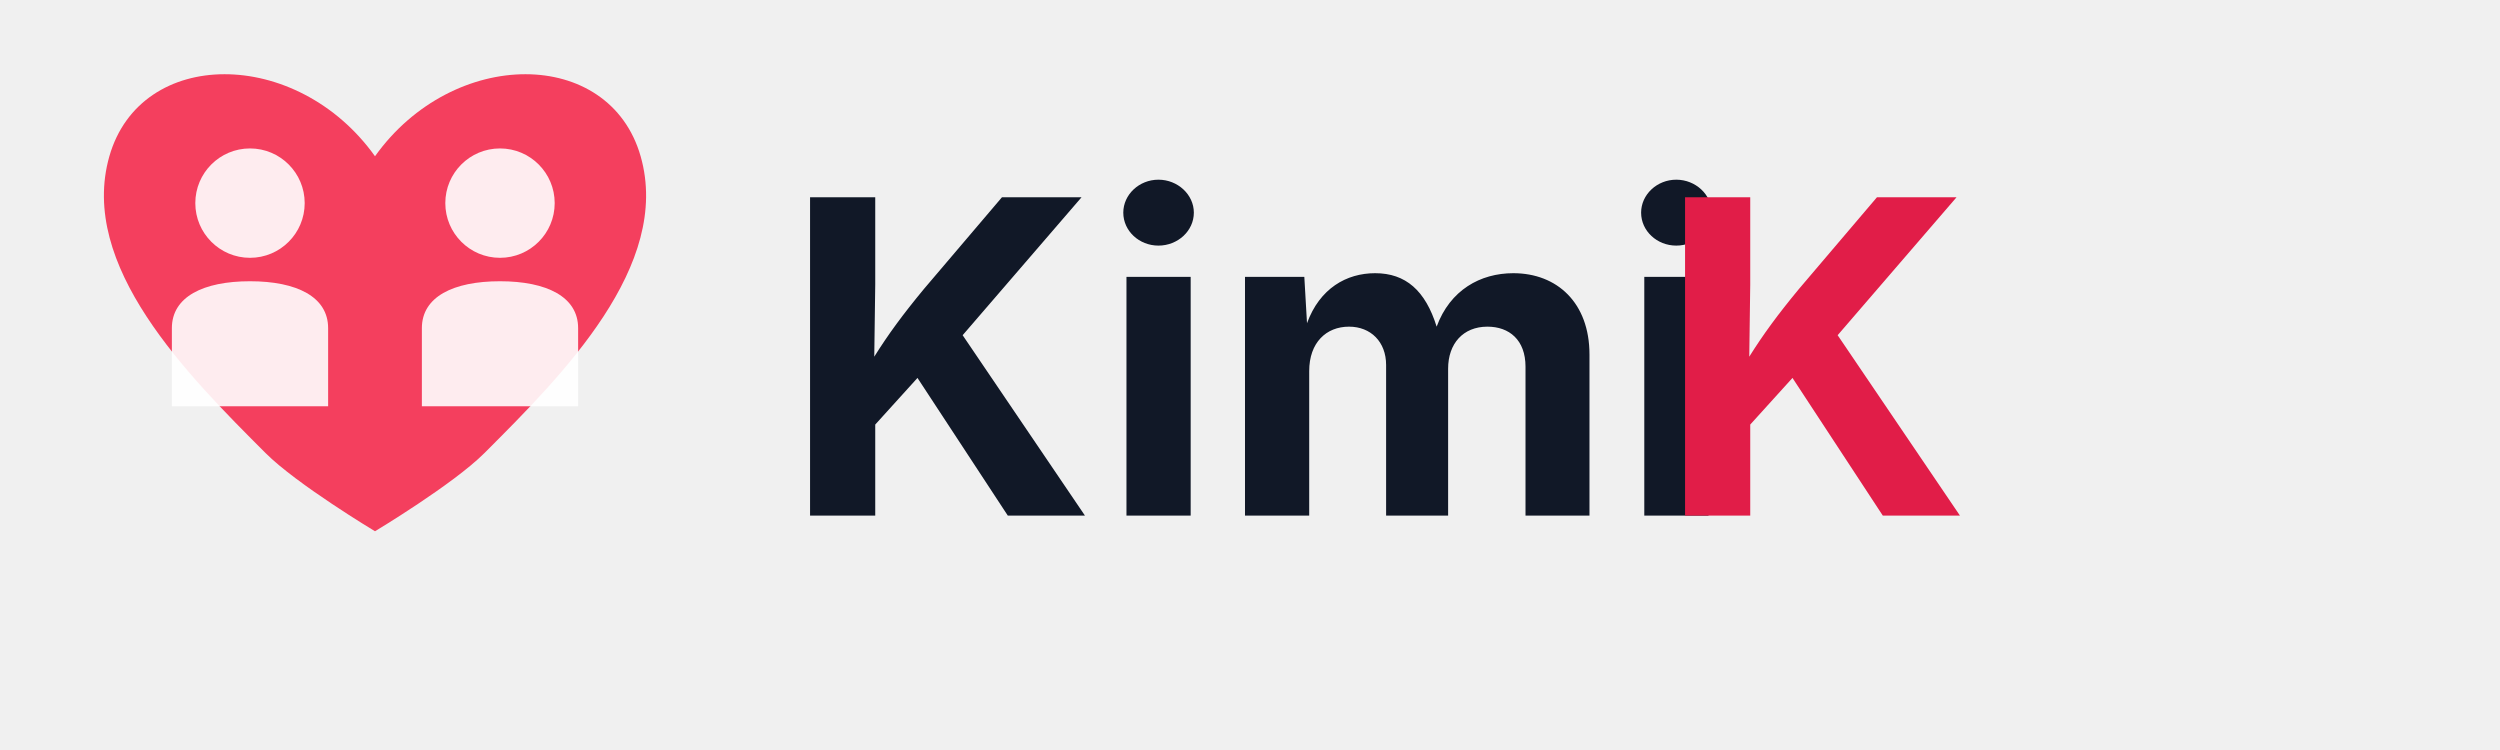
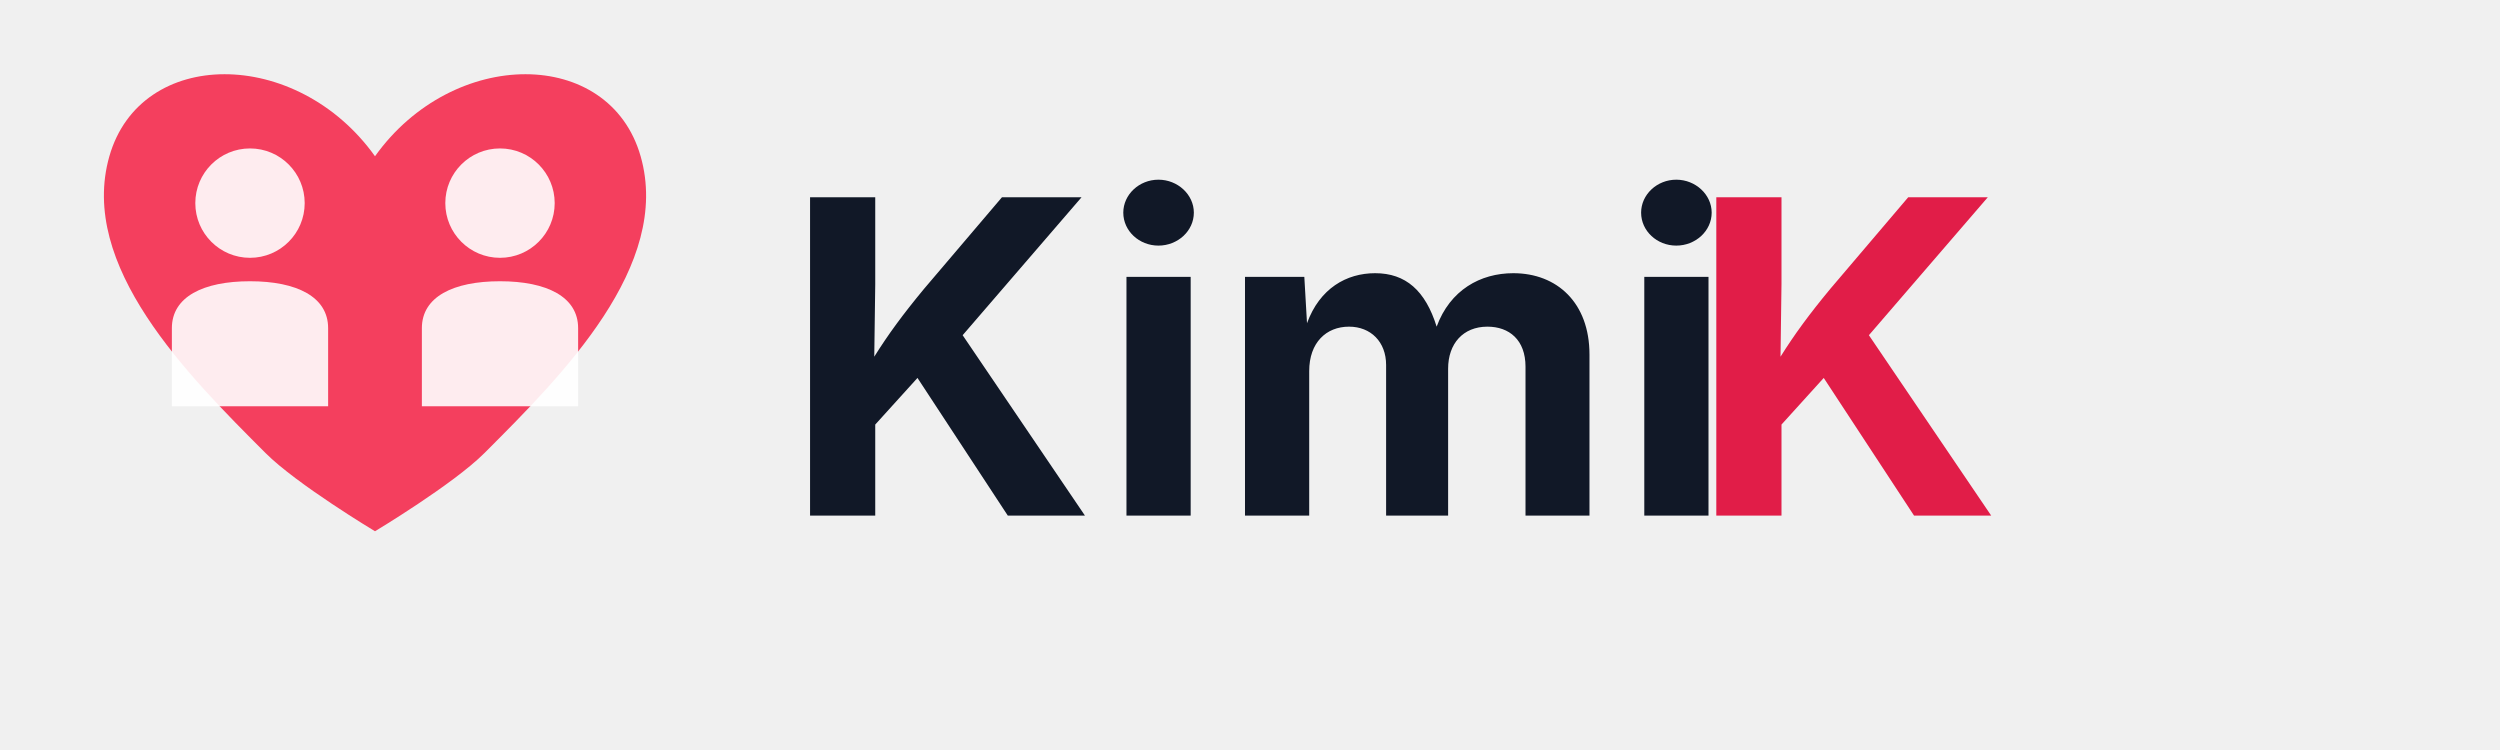
<svg xmlns="http://www.w3.org/2000/svg" viewBox="0 0 160 48" fill="none">
  <path d="M24 10C19 3 9 3 7 10C5 17 12 24 17 29C19 31 24 34 24 34C24 34 29 31 31 29C36 24 43 17 41 10C39 3 29 3 24 10Z" fill="url(#heartGradient)" stroke="none" />
  <circle cx="16" cy="13" r="3.5" fill="white" opacity="0.9" />
  <path d="M11 21C11 19 13 18 16 18C19 18 21 19 21 21L21 26L11 26Z" fill="white" opacity="0.9" />
  <circle cx="32" cy="13" r="3.5" fill="white" opacity="0.9" />
  <path d="M27 21C27 19 29 18 32 18C35 18 37 19 37 21L37 26L27 26Z" fill="white" opacity="0.9" />
  <text x="50" y="33" font-family="system-ui, -apple-system, sans-serif" font-size="28" font-weight="700" fill="#111827">Kimi</text>
-   <text x="106" y="33" font-family="system-ui, -apple-system, sans-serif" font-size="28" font-weight="700" fill="#E11D48">K</text>
+   <text x="108" y="33" font-family="system-ui, -apple-system, sans-serif" font-size="28" font-weight="700" fill="#E11D48">K</text>
  <defs>
    <linearGradient id="heartGradient" x1="7" y1="3" x2="41" y2="34">
      <stop offset="0%" stop-color="#F43F5E" />
      <stop offset="100%" stop-color="#A855F7" />
    </linearGradient>
  </defs>
</svg>
